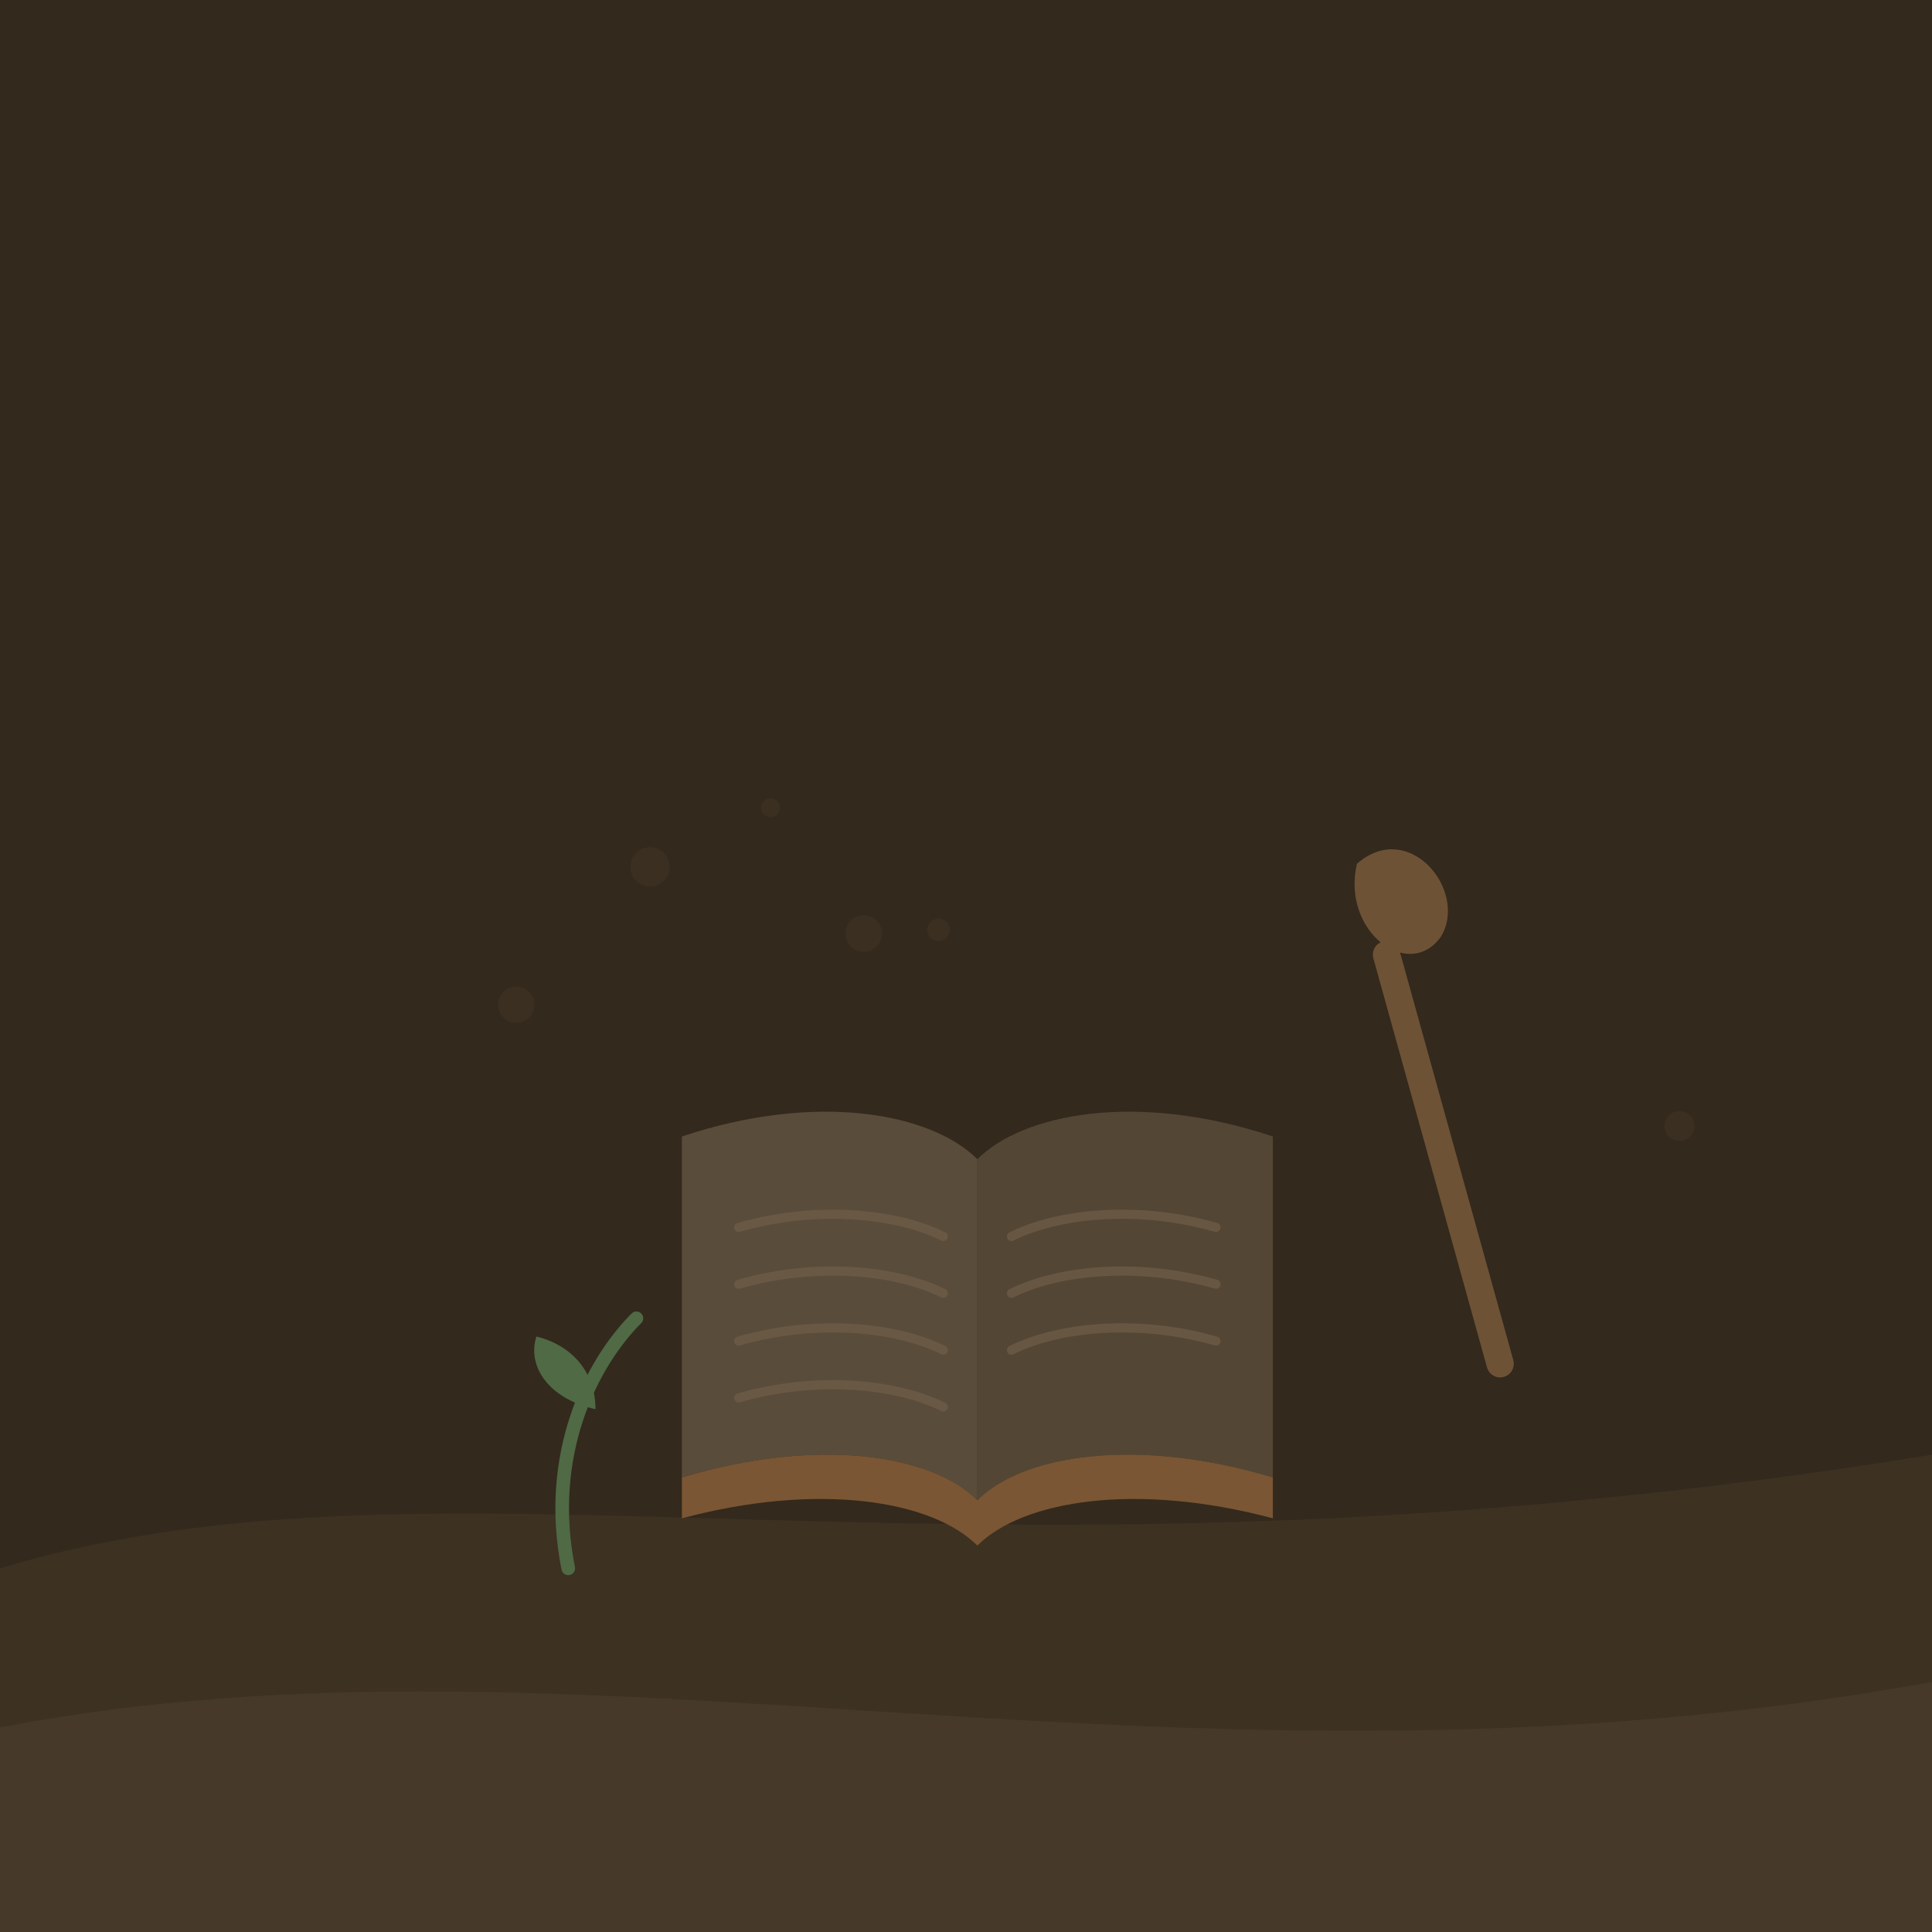
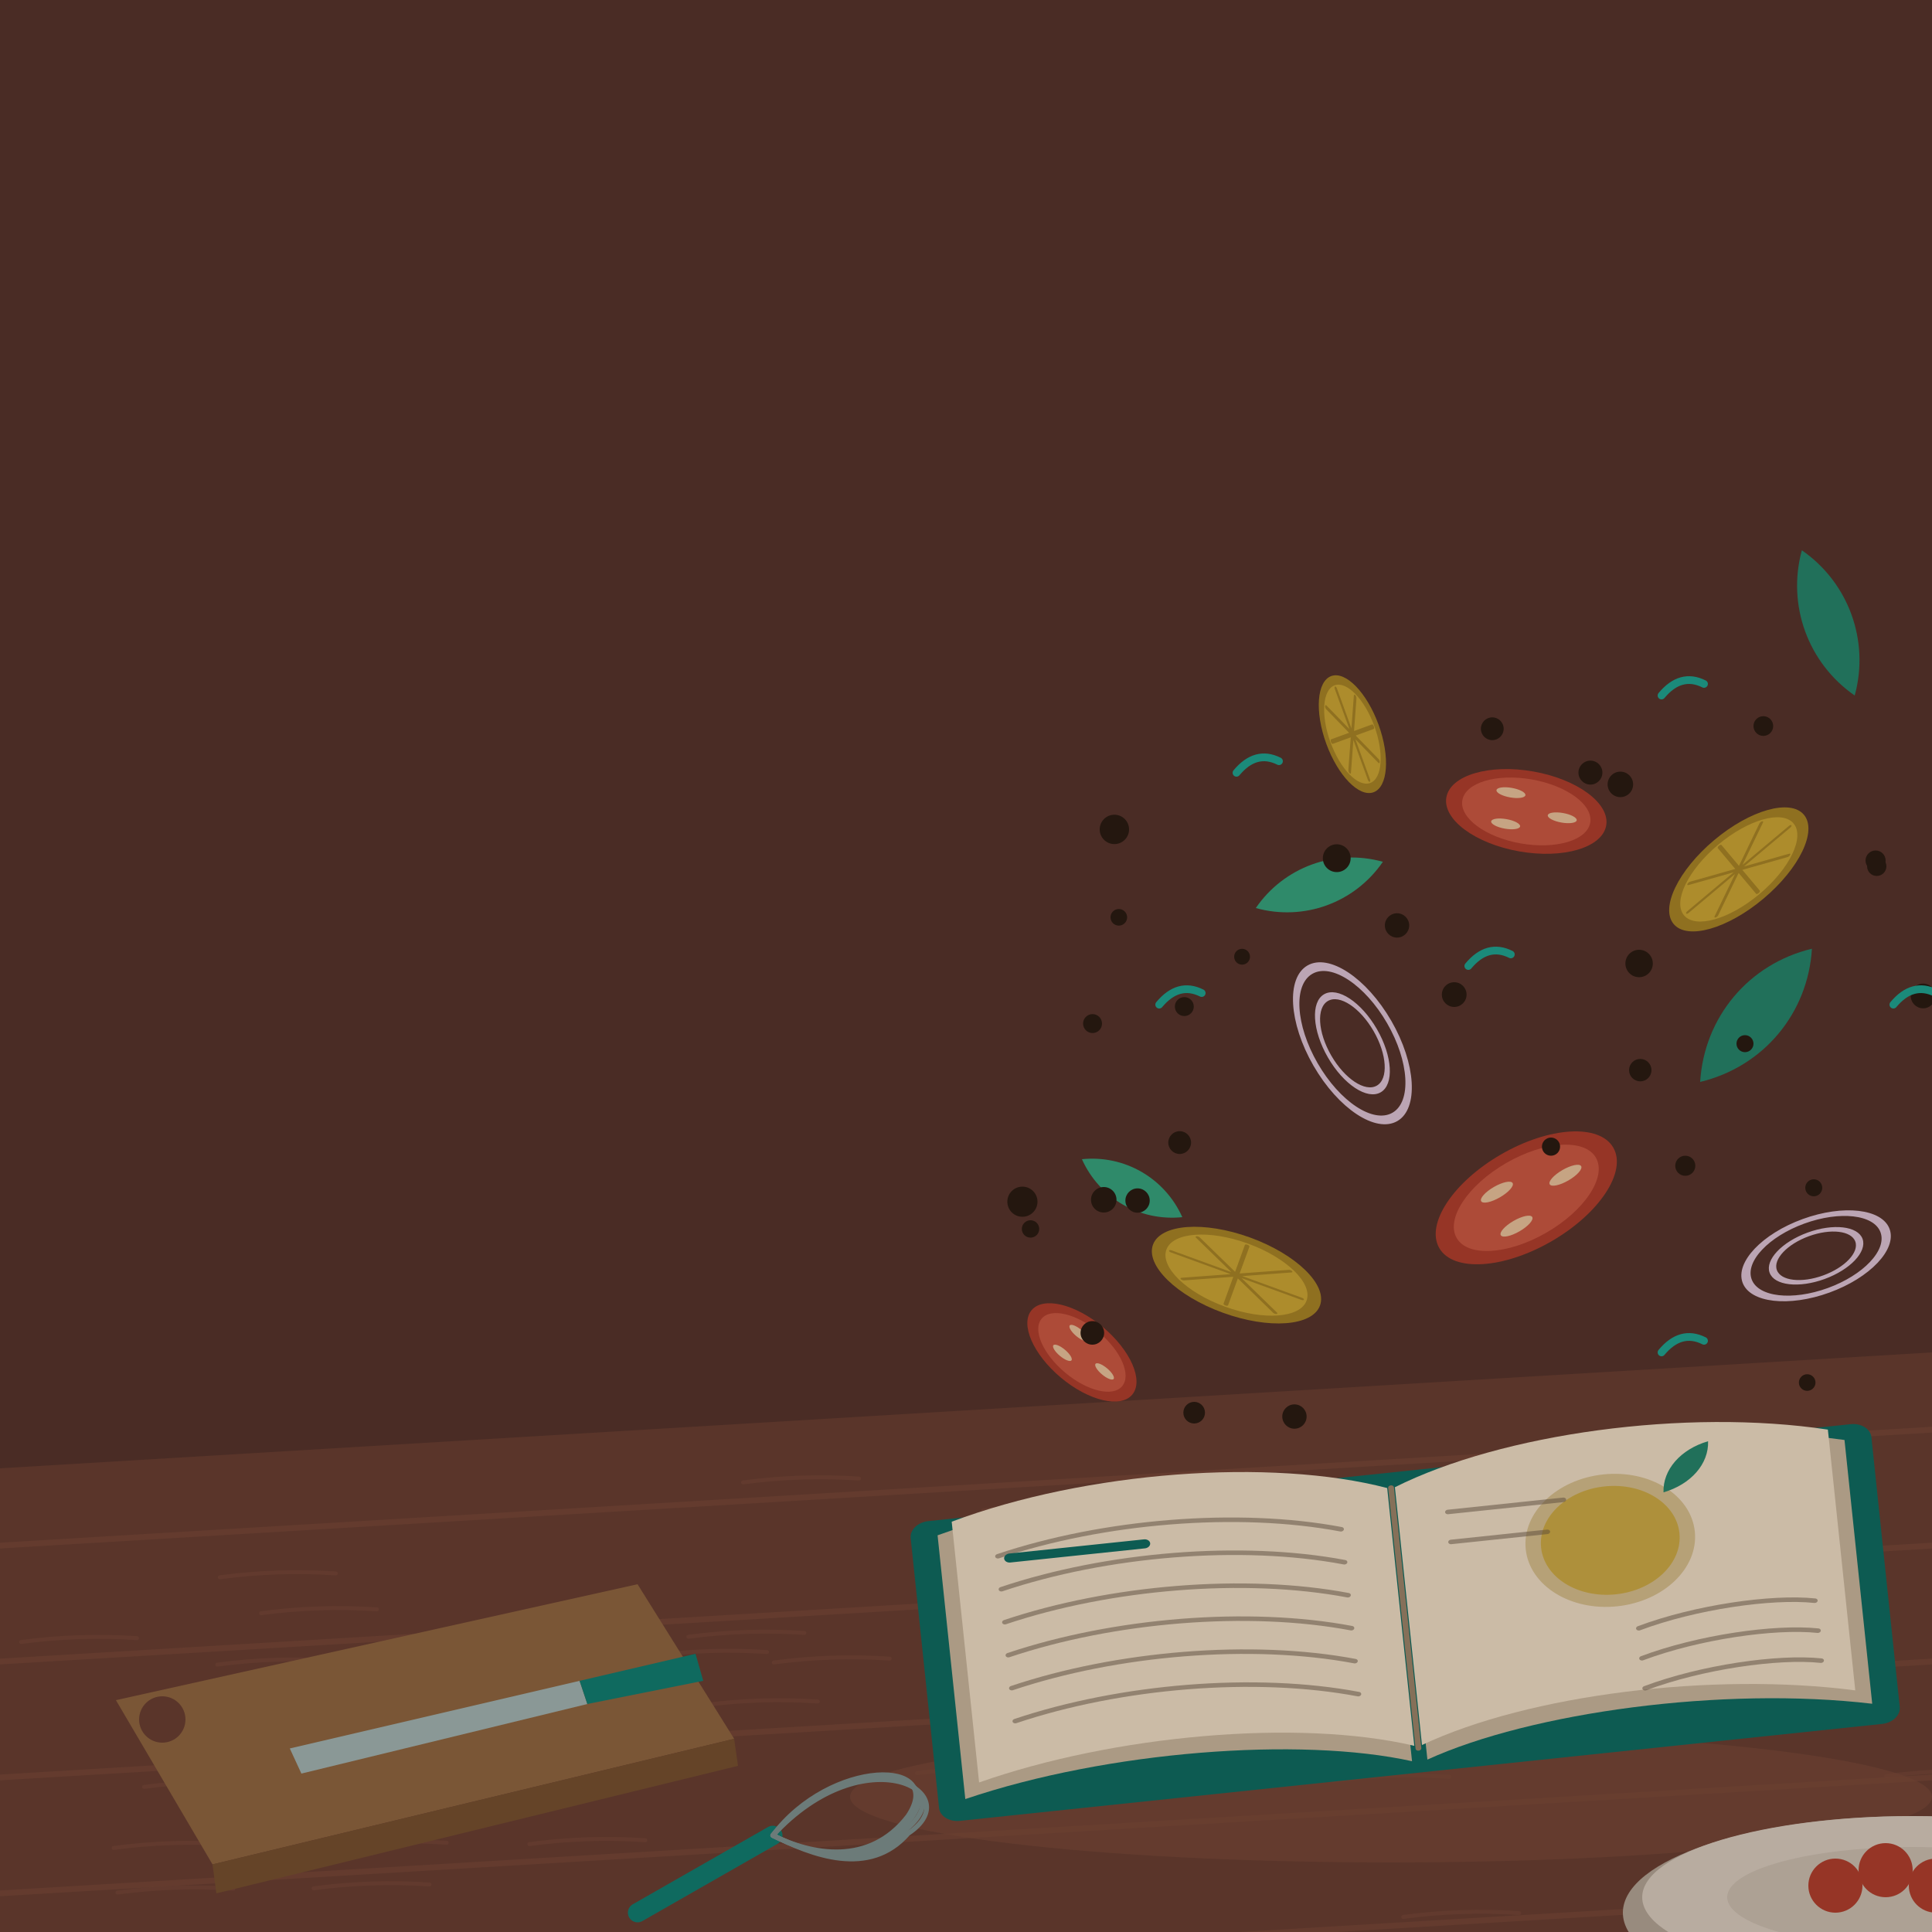
- <svg xmlns="http://www.w3.org/2000/svg" viewBox="0 0 850 850" width="850" height="850">
-   <rect x="0.0" y="0.0" width="850.0" height="850.0" rx="0" fill="#33291c" opacity="1" />
-   <circle cx="286.0" cy="381.4" r="8.7" fill="#473929" opacity="0.35" />
-   <circle cx="380.0" cy="410.7" r="8.1" fill="#473929" opacity="0.35" />
-   <circle cx="738.9" cy="495.4" r="6.6" fill="#473929" opacity="0.35" />
-   <circle cx="339.0" cy="355.4" r="4.2" fill="#473929" opacity="0.35" />
-   <circle cx="412.9" cy="409.1" r="5.0" fill="#473929" opacity="0.35" />
-   <circle cx="612.5" cy="397.5" r="6.3" fill="#473929" opacity="0.35" />
-   <circle cx="227.1" cy="442.0" r="8.0" fill="#473929" opacity="0.35" />
-   <path d="M0 690 C 200 630 420 710 850 640 L850 850 L0 850 Z" fill="#3d3122" opacity="1" />
-   <path d="M0 760 C 260 710 520 800 850 740 L850 850 L0 850 Z" fill="#473929" opacity="1" />
-   <path d="M300 500 C 360 480 410 490 430 510 L430 660 C 410 640 360 632 300 650 Z" fill="#5a4c3a" opacity="1" />
-   <path d="M560 500 C 500 480 450 490 430 510 L430 660 C 450 640 500 632 560 650 Z" fill="#544634" opacity="1" />
-   <path d="M300 650 C 360 632 410 640 430 660 C 450 640 500 632 560 650 L560 668 C 500 652 450 660 430 680 C 410 660 360 652 300 668 Z" fill="#7a5634" opacity="1" />
-   <path d="M325 540 C 360 530 395 534 415 544" fill="none" stroke="#6f5e48" stroke-width="4" stroke-linecap="round" stroke-linejoin="round" opacity="0.7" />
-   <path d="M325 565 C 360 555 395 559 415 569" fill="none" stroke="#6f5e48" stroke-width="4" stroke-linecap="round" stroke-linejoin="round" opacity="0.7" />
-   <path d="M325 590 C 360 580 395 584 415 594" fill="none" stroke="#6f5e48" stroke-width="4" stroke-linecap="round" stroke-linejoin="round" opacity="0.7" />
-   <path d="M325 615 C 360 605 395 609 415 619" fill="none" stroke="#6f5e48" stroke-width="4" stroke-linecap="round" stroke-linejoin="round" opacity="0.7" />
-   <path d="M445 544 C 465 534 500 530 535 540" fill="none" stroke="#6f5e48" stroke-width="4" stroke-linecap="round" stroke-linejoin="round" opacity="0.7" />
-   <path d="M445 569 C 465 559 500 555 535 565" fill="none" stroke="#6f5e48" stroke-width="4" stroke-linecap="round" stroke-linejoin="round" opacity="0.7" />
-   <path d="M445 594 C 465 584 500 580 535 590" fill="none" stroke="#6f5e48" stroke-width="4" stroke-linecap="round" stroke-linejoin="round" opacity="0.7" />
-   <path d="M610 420 L660 600" fill="none" stroke="#6e5236" stroke-width="12" stroke-linecap="round" stroke-linejoin="round" opacity="1" />
-   <path d="M597 380 C 590 410 620 432 634 412 C 646 392 620 360 597 380 Z" fill="#6e5236" opacity="1" />
-   <path d="M250 690 C 240 640 260 600 280 580" fill="none" stroke="#4f6a44" stroke-width="6" stroke-linecap="round" stroke-linejoin="round" opacity="1" />
-   <path d="M262 620 C 240 615 232 600 236 588 C 252 592 262 604 262 620 Z" fill="#4f6a44" opacity="1" />
+ <svg xmlns="http://www.w3.org/2000/svg" viewBox="0 0 1000 1000" width="1000" height="1000">
+   <rect x="0" y="0" width="1000" height="1000" fill="#4a2c25" />
+   <path d="M0 760L1000 700L1000 1000L0 1000Z" fill="#5a352a" />
+   <path d="M0 800L1000 740" fill="none" stroke="#6a4031" stroke-width="3" stroke-linecap="round" stroke-linejoin="round" opacity="0.6" />
+   <path d="M0 860L1000 800" fill="none" stroke="#6a4031" stroke-width="3" stroke-linecap="round" stroke-linejoin="round" opacity="0.6" />
+   <path d="M0 920L1000 860" fill="none" stroke="#6a4031" stroke-width="3" stroke-linecap="round" stroke-linejoin="round" opacity="0.6" />
+   <path d="M0 980L1000 920" fill="none" stroke="#6a4031" stroke-width="3" stroke-linecap="round" stroke-linejoin="round" opacity="0.6" />
+   <path d="M0 1040L1000 980" fill="none" stroke="#6a4031" stroke-width="3" stroke-linecap="round" stroke-linejoin="round" opacity="0.6" />
+   <path d="M474.6 917.8q30 -4 60 -2" fill="none" stroke="#6a4031" stroke-width="2" stroke-linecap="round" stroke-linejoin="round" opacity="0.5" />
+   <path d="M666.4 794.2q30 -4 60 -2" fill="none" stroke="#6a4031" stroke-width="2" stroke-linecap="round" stroke-linejoin="round" opacity="0.5" />
+   <path d="M10.9 849.9q30 -4 60 -2" fill="none" stroke="#6a4031" stroke-width="2" stroke-linecap="round" stroke-linejoin="round" opacity="0.5" />
+   <path d="M274 954.5q30 -4 60 -2" fill="none" stroke="#6a4031" stroke-width="2" stroke-linecap="round" stroke-linejoin="round" opacity="0.5" />
+   <path d="M690.6 904.3q30 -4 60 -2" fill="none" stroke="#6a4031" stroke-width="2" stroke-linecap="round" stroke-linejoin="round" opacity="0.5" />
+   <path d="M558.2 918.7q30 -4 60 -2" fill="none" stroke="#6a4031" stroke-width="2" stroke-linecap="round" stroke-linejoin="round" opacity="0.5" />
+   <path d="M145.3 865.6q30 -4 60 -2" fill="none" stroke="#6a4031" stroke-width="2" stroke-linecap="round" stroke-linejoin="round" opacity="0.5" />
+   <path d="M162.3 977.4q30 -4 60 -2" fill="none" stroke="#6a4031" stroke-width="2" stroke-linecap="round" stroke-linejoin="round" opacity="0.5" />
+   <path d="M58.8 956.5q30 -4 60 -2" fill="none" stroke="#6a4031" stroke-width="2" stroke-linecap="round" stroke-linejoin="round" opacity="0.5" />
+   <path d="M74.6 924.9q30 -4 60 -2" fill="none" stroke="#6a4031" stroke-width="2" stroke-linecap="round" stroke-linejoin="round" opacity="0.5" />
+   <path d="M337 857.1q30 -4 60 -2" fill="none" stroke="#6a4031" stroke-width="2" stroke-linecap="round" stroke-linejoin="round" opacity="0.5" />
+   <path d="M842.4 764.5q30 -4 60 -2" fill="none" stroke="#6a4031" stroke-width="2" stroke-linecap="round" stroke-linejoin="round" opacity="0.5" />
+   <path d="M60.8 979.6q30 -4 60 -2" fill="none" stroke="#6a4031" stroke-width="2" stroke-linecap="round" stroke-linejoin="round" opacity="0.5" />
+   <path d="M508.9 781.8q30 -4 60 -2" fill="none" stroke="#6a4031" stroke-width="2" stroke-linecap="round" stroke-linejoin="round" opacity="0.5" />
+   <path d="M987.1 987.2q30 -4 60 -2" fill="none" stroke="#6a4031" stroke-width="2" stroke-linecap="round" stroke-linejoin="round" opacity="0.5" />
+   <path d="M112.5 861.6q30 -4 60 -2" fill="none" stroke="#6a4031" stroke-width="2" stroke-linecap="round" stroke-linejoin="round" opacity="0.5" />
+   <path d="M135.1 835q30 -4 60 -2" fill="none" stroke="#6a4031" stroke-width="2" stroke-linecap="round" stroke-linejoin="round" opacity="0.5" />
+   <path d="M621.5 799.2q30 -4 60 -2" fill="none" stroke="#6a4031" stroke-width="2" stroke-linecap="round" stroke-linejoin="round" opacity="0.5" />
+   <path d="M696.8 772.3q30 -4 60 -2" fill="none" stroke="#6a4031" stroke-width="2" stroke-linecap="round" stroke-linejoin="round" opacity="0.5" />
+   <path d="M171.2 955.8q30 -4 60 -2" fill="none" stroke="#6a4031" stroke-width="2" stroke-linecap="round" stroke-linejoin="round" opacity="0.5" />
+   <path d="M400.5 860.5q30 -4 60 -2" fill="none" stroke="#6a4031" stroke-width="2" stroke-linecap="round" stroke-linejoin="round" opacity="0.5" />
+   <path d="M596 874.4q30 -4 60 -2" fill="none" stroke="#6a4031" stroke-width="2" stroke-linecap="round" stroke-linejoin="round" opacity="0.5" />
+   <path d="M384.6 767.3q30 -4 60 -2" fill="none" stroke="#6a4031" stroke-width="2" stroke-linecap="round" stroke-linejoin="round" opacity="0.5" />
+   <path d="M726.3 992.2q30 -4 60 -2" fill="none" stroke="#6a4031" stroke-width="2" stroke-linecap="round" stroke-linejoin="round" opacity="0.5" />
+   <path d="M976.3 919.3q30 -4 60 -2" fill="none" stroke="#6a4031" stroke-width="2" stroke-linecap="round" stroke-linejoin="round" opacity="0.5" />
+   <path d="M356.3 847.2q30 -4 60 -2" fill="none" stroke="#6a4031" stroke-width="2" stroke-linecap="round" stroke-linejoin="round" opacity="0.5" />
+   <path d="M690.1 921.7q30 -4 60 -2" fill="none" stroke="#6a4031" stroke-width="2" stroke-linecap="round" stroke-linejoin="round" opacity="0.5" />
+   <path d="M113.8 816.4q30 -4 60 -2" fill="none" stroke="#6a4031" stroke-width="2" stroke-linecap="round" stroke-linejoin="round" opacity="0.5" />
+   <path d="M363.3 882.7q30 -4 60 -2" fill="none" stroke="#6a4031" stroke-width="2" stroke-linecap="round" stroke-linejoin="round" opacity="0.5" />
+   <path d="M810.1 880q30 -4 60 -2" fill="none" stroke="#6a4031" stroke-width="2" stroke-linecap="round" stroke-linejoin="round" opacity="0.5" />
+   <path d="M60 880L330 820L380 900L110 965Z" fill="#7a5636" />
+   <path d="M110 965L380 900L382 914L112 980Z" fill="#654428" />
+   <circle cx="84" cy="890" r="12" fill="#5a352a" />
+   <path d="M150 905L300 870L304 882L156 918Z" fill="#8a9896" />
+   <path d="M300 870L360 856L364 870L304 882Z" fill="#0f6a5f" />
+   <ellipse cx="720" cy="930" rx="280" ry="34" fill="#6a4031" opacity="0.6" />
+   <g transform="translate(720 770) rotate(-6) scale(1 .78)">
+     <rect x="-250" y="-10" width="500" height="200" rx="10" fill="#0d5b52" />
+     <path d="M-236 0C-160 -24 -60 -20 -4 8L-4 182C-60 158 -160 154 -236 176Z" fill="#ab9a84" />
+     <path d="M236 0C160 -24 60 -20 4 8L4 182C60 158 160 154 236 176Z" fill="#ab9a84" />
+     <path d="M-228 -8C-156 -32 -60 -28 -2 0L-2 172C-60 146 -156 144 -228 166Z" fill="#cbbba6" />
+     <path d="M228 -8C156 -32 60 -28 2 0L2 172C60 146 156 144 228 166Z" fill="#cbbba6" />
+     <path d="M0 0L0 174" fill="none" stroke="#857059" stroke-width="3" stroke-linecap="round" stroke-linejoin="round" />
+     <path d="M-206 18C-150 2 -80 4 -28 24" fill="none" stroke="#5a4a3a" stroke-width="3" stroke-linecap="round" stroke-linejoin="round" opacity="0.5" />
+     <path d="M-206 40C-150 24 -80 26 -28 46" fill="none" stroke="#5a4a3a" stroke-width="3" stroke-linecap="round" stroke-linejoin="round" opacity="0.5" />
+     <path d="M-206 62C-150 46 -80 48 -28 68" fill="none" stroke="#5a4a3a" stroke-width="3" stroke-linecap="round" stroke-linejoin="round" opacity="0.5" />
+     <path d="M-206 84C-150 68 -80 70 -28 90" fill="none" stroke="#5a4a3a" stroke-width="3" stroke-linecap="round" stroke-linejoin="round" opacity="0.5" />
+     <path d="M-206 106C-150 90 -80 92 -28 112" fill="none" stroke="#5a4a3a" stroke-width="3" stroke-linecap="round" stroke-linejoin="round" opacity="0.5" />
+     <path d="M-206 128C-150 112 -80 114 -28 134" fill="none" stroke="#5a4a3a" stroke-width="3" stroke-linecap="round" stroke-linejoin="round" opacity="0.5" />
+     <path d="M-200 20h70" fill="none" stroke="#0d5b52" stroke-width="6" stroke-linecap="round" stroke-linejoin="round" />
+     <path d="M120 110C150 100 190 98 212 104" fill="none" stroke="#5a4a3a" stroke-width="3" stroke-linecap="round" stroke-linejoin="round" opacity="0.5" />
+     <path d="M120 130C150 120 190 118 212 124" fill="none" stroke="#5a4a3a" stroke-width="3" stroke-linecap="round" stroke-linejoin="round" opacity="0.5" />
+     <path d="M120 150C150 140 190 138 212 144" fill="none" stroke="#5a4a3a" stroke-width="3" stroke-linecap="round" stroke-linejoin="round" opacity="0.5" />
+     <circle cx="110" cy="50" r="44" fill="#8f7020" opacity="0.35" />
+     <circle cx="110" cy="50" r="36" fill="#ad8c2c" opacity="0.8" />
+     <path d="M0 0C9 -12 9 -28 0 -40C-9 -28 -9 -12 0 0Z" fill="#21705a" transform="translate(140 22) rotate(40)" />
+     <path d="M28 20h60M28 40h50" fill="none" stroke="#5a4a3a" stroke-width="3" stroke-linecap="round" stroke-linejoin="round" opacity="0.5" />
+   </g>
+   <g transform="translate(640 660) rotate(20) scale(1 .45)">
+     <circle cx="0" cy="0" r="46" fill="#8f7020" />
+     <circle cx="0" cy="0" r="38.6" fill="#ad8c2c" />
+     <path d="M0 0L35.9 0M0 0L25.4 25.4M0 0L0 35.9M0 0L-25.4 25.4M0 0L-35.9 0M0 0L-25.4 -25.4M0 0L-0 -35.9M0 0L25.4 -25.4" fill="none" stroke="#8f7020" stroke-width="2.5" stroke-linecap="round" stroke-linejoin="round" />
+   </g>
+   <g transform="translate(790 620) rotate(-30) scale(1 .5)">
+     <circle cx="0" cy="0" r="52" fill="#963526" />
+     <circle cx="0" cy="0" r="41.6" fill="#ad4b38" />
+     <ellipse cx="23.4" cy="0" rx="9.4" ry="6.2" fill="#c6a483" />
+     <ellipse cx="-11.7" cy="20.3" rx="9.4" ry="6.2" fill="#c6a483" />
+     <ellipse cx="-11.7" cy="-20.3" rx="9.4" ry="6.2" fill="#c6a483" />
+   </g>
+   <path d="M0 0C20 -27 20 -63 0 -90C-20 -63 -20 -27 0 0Z" fill="#21705a" transform="translate(880 560) rotate(40)" />
+   <g transform="translate(700 540) rotate(60) scale(1 .5)">
+     <circle cx="0" cy="0" r="44" fill="none" stroke="#bca5b4" stroke-width="5" stroke-linecap="round" stroke-linejoin="round" />
+     <circle cx="0" cy="0" r="27.3" fill="none" stroke="#bca5b4" stroke-width="4" stroke-linecap="round" stroke-linejoin="round" />
+   </g>
+   <g transform="translate(900 450) rotate(-40) scale(1 .45)">
+     <circle cx="0" cy="0" r="44" fill="#8f7020" />
+     <circle cx="0" cy="0" r="37" fill="#ad8c2c" />
+     <path d="M0 0L34.3 0M0 0L24.3 24.3M0 0L0 34.3M0 0L-24.3 24.3M0 0L-34.3 0M0 0L-24.3 -24.3M0 0L-0 -34.3M0 0L24.3 -24.3" fill="none" stroke="#8f7020" stroke-width="2.5" stroke-linecap="round" stroke-linejoin="round" />
+   </g>
+   <g transform="translate(790 420) rotate(10) scale(1 .5)">
+     <circle cx="0" cy="0" r="42" fill="#963526" />
+     <circle cx="0" cy="0" r="33.6" fill="#ad4b38" />
+     <ellipse cx="18.9" cy="0" rx="7.6" ry="5" fill="#c6a483" />
+     <ellipse cx="-9.4" cy="16.4" rx="7.6" ry="5" fill="#c6a483" />
+     <ellipse cx="-9.5" cy="-16.4" rx="7.6" ry="5" fill="#c6a483" />
+   </g>
+   <path d="M0 0C17 -24 17 -56 0 -80C-17 -56 -17 -24 0 0Z" fill="#21705a" transform="translate(960 360) rotate(-20)" />
+   <g transform="translate(940 650) rotate(-20) scale(1 .5)">
+     <circle cx="0" cy="0" r="38" fill="none" stroke="#bca5b4" stroke-width="5" stroke-linecap="round" stroke-linejoin="round" />
+     <circle cx="0" cy="0" r="23.6" fill="none" stroke="#bca5b4" stroke-width="4" stroke-linecap="round" stroke-linejoin="round" />
+   </g>
+   <path d="M0 0C15 -21 15 -49 0 -70C-15 -49 -15 -21 0 0Z" fill="#2f8a6a" transform="translate(650 470) rotate(70)" />
+   <path d="M0 0C13 -18 13 -42 0 -60C-13 -42 -13 -18 0 0Z" fill="#2f8a6a" transform="translate(560 600) rotate(120)" />
+   <g transform="translate(560 700) rotate(40) scale(1 .5)">
+     <circle cx="0" cy="0" r="34" fill="#963526" />
+     <circle cx="0" cy="0" r="27.2" fill="#ad4b38" />
+     <ellipse cx="15.3" cy="0" rx="6.1" ry="4.1" fill="#c6a483" />
+     <ellipse cx="-7.6" cy="13.3" rx="6.1" ry="4.1" fill="#c6a483" />
+     <ellipse cx="-7.7" cy="-13.3" rx="6.1" ry="4.1" fill="#c6a483" />
+   </g>
+   <g transform="translate(700 380) rotate(70) scale(1 .45)">
+     <circle cx="0" cy="0" r="32" fill="#8f7020" />
+     <circle cx="0" cy="0" r="26.9" fill="#ad8c2c" />
+     <path d="M0 0L25 0M0 0L17.6 17.6M0 0L0 25M0 0L-17.6 17.6M0 0L-25 0M0 0L-17.6 -17.6M0 0L-0 -25M0 0L17.6 -17.6" fill="none" stroke="#8f7020" stroke-width="2.5" stroke-linecap="round" stroke-linejoin="round" />
+   </g>
+   <circle cx="571.3" cy="621" r="6.6" fill="#24170f" />
+   <circle cx="971.4" cy="448.4" r="5" fill="#24170f" />
+   <circle cx="872.3" cy="603.4" r="5.2" fill="#24170f" />
+   <circle cx="848.4" cy="498.7" r="7.1" fill="#24170f" />
+   <circle cx="576.8" cy="429.3" r="7.6" fill="#24170f" />
+   <circle cx="691.9" cy="444.2" r="7.2" fill="#24170f" />
+   <circle cx="823.2" cy="399.9" r="6.2" fill="#24170f" />
+   <circle cx="838.7" cy="406" r="6.6" fill="#24170f" />
+   <circle cx="579.1" cy="474.8" r="4.3" fill="#24170f" />
+   <circle cx="618.1" cy="731.2" r="5.6" fill="#24170f" />
+   <circle cx="995.4" cy="515.5" r="6.4" fill="#24170f" />
+   <circle cx="938.8" cy="614.8" r="4.4" fill="#24170f" />
+   <circle cx="802.8" cy="593.5" r="4.7" fill="#24170f" />
+   <circle cx="565.4" cy="689.9" r="6.1" fill="#24170f" />
+   <circle cx="613" cy="521" r="4.9" fill="#24170f" />
+   <circle cx="903.2" cy="540.2" r="4.4" fill="#24170f" />
+   <circle cx="912.7" cy="375.8" r="5.1" fill="#24170f" />
+   <circle cx="533.4" cy="636.1" r="4.5" fill="#24170f" />
+   <circle cx="772.4" cy="377.2" r="5.9" fill="#24170f" />
+   <circle cx="849" cy="553.9" r="5.8" fill="#24170f" />
+   <circle cx="752.7" cy="514.8" r="6.4" fill="#24170f" />
+   <circle cx="565.5" cy="529.8" r="4.9" fill="#24170f" />
+   <circle cx="935.4" cy="715.6" r="4.3" fill="#24170f" />
+   <circle cx="588.8" cy="621.4" r="6.3" fill="#24170f" />
+   <circle cx="529.2" cy="622" r="7.8" fill="#24170f" />
+   <circle cx="723.1" cy="479" r="6.3" fill="#24170f" />
+   <circle cx="970.8" cy="445.4" r="5.2" fill="#24170f" />
+   <circle cx="610.6" cy="591.4" r="5.9" fill="#24170f" />
+   <circle cx="642.9" cy="495.2" r="4.1" fill="#24170f" />
+   <circle cx="670" cy="733.2" r="6.3" fill="#24170f" />
+   <path d="M600 520q10 -12 22 -6" fill="none" stroke="#1b8a7a" stroke-width="4" stroke-linecap="round" stroke-linejoin="round" />
+   <path d="M760 500q10 -12 22 -6" fill="none" stroke="#1b8a7a" stroke-width="4" stroke-linecap="round" stroke-linejoin="round" />
+   <path d="M860 360q10 -12 22 -6" fill="none" stroke="#1b8a7a" stroke-width="4" stroke-linecap="round" stroke-linejoin="round" />
+   <path d="M980 520q10 -12 22 -6" fill="none" stroke="#1b8a7a" stroke-width="4" stroke-linecap="round" stroke-linejoin="round" />
+   <path d="M860 700q10 -12 22 -6" fill="none" stroke="#1b8a7a" stroke-width="4" stroke-linecap="round" stroke-linejoin="round" />
+   <path d="M640 400q10 -12 22 -6" fill="none" stroke="#1b8a7a" stroke-width="4" stroke-linecap="round" stroke-linejoin="round" />
+   <path d="M330 990L400 950" fill="none" stroke="#0f6a5f" stroke-width="10" stroke-linecap="round" stroke-linejoin="round" />
+   <path d="M400 950C430 910 490 910 470 940C450 966 420 960 400 950" fill="none" stroke="#6c7b79" stroke-width="2.5" stroke-linecap="round" stroke-linejoin="round" />
+   <path d="M400 950C436 906 494 916 470 943C450 968 420 960 400 950" fill="none" stroke="#6c7b79" stroke-width="2.5" stroke-linecap="round" stroke-linejoin="round" />
+   <path d="M400 950C442 902 498 922 470 946C450 970 420 960 400 950" fill="none" stroke="#6c7b79" stroke-width="2.5" stroke-linecap="round" stroke-linejoin="round" />
+   <path d="M400 950C448 898 502 928 470 949C450 972 420 960 400 950" fill="none" stroke="#6c7b79" stroke-width="2.5" stroke-linecap="round" stroke-linejoin="round" />
+   <ellipse cx="990" cy="990" rx="150" ry="50" fill="#988b7e" />
+   <ellipse cx="990" cy="982" rx="140" ry="42" fill="#b8aca0" />
+   <ellipse cx="990" cy="982" rx="96" ry="26" fill="#988b7e" opacity="0.35" />
+   <circle cx="950" cy="976" r="14" fill="#963526" />
+   <circle cx="976" cy="968" r="14" fill="#963526" />
+   <circle cx="1002" cy="976" r="14" fill="#963526" />
</svg>
